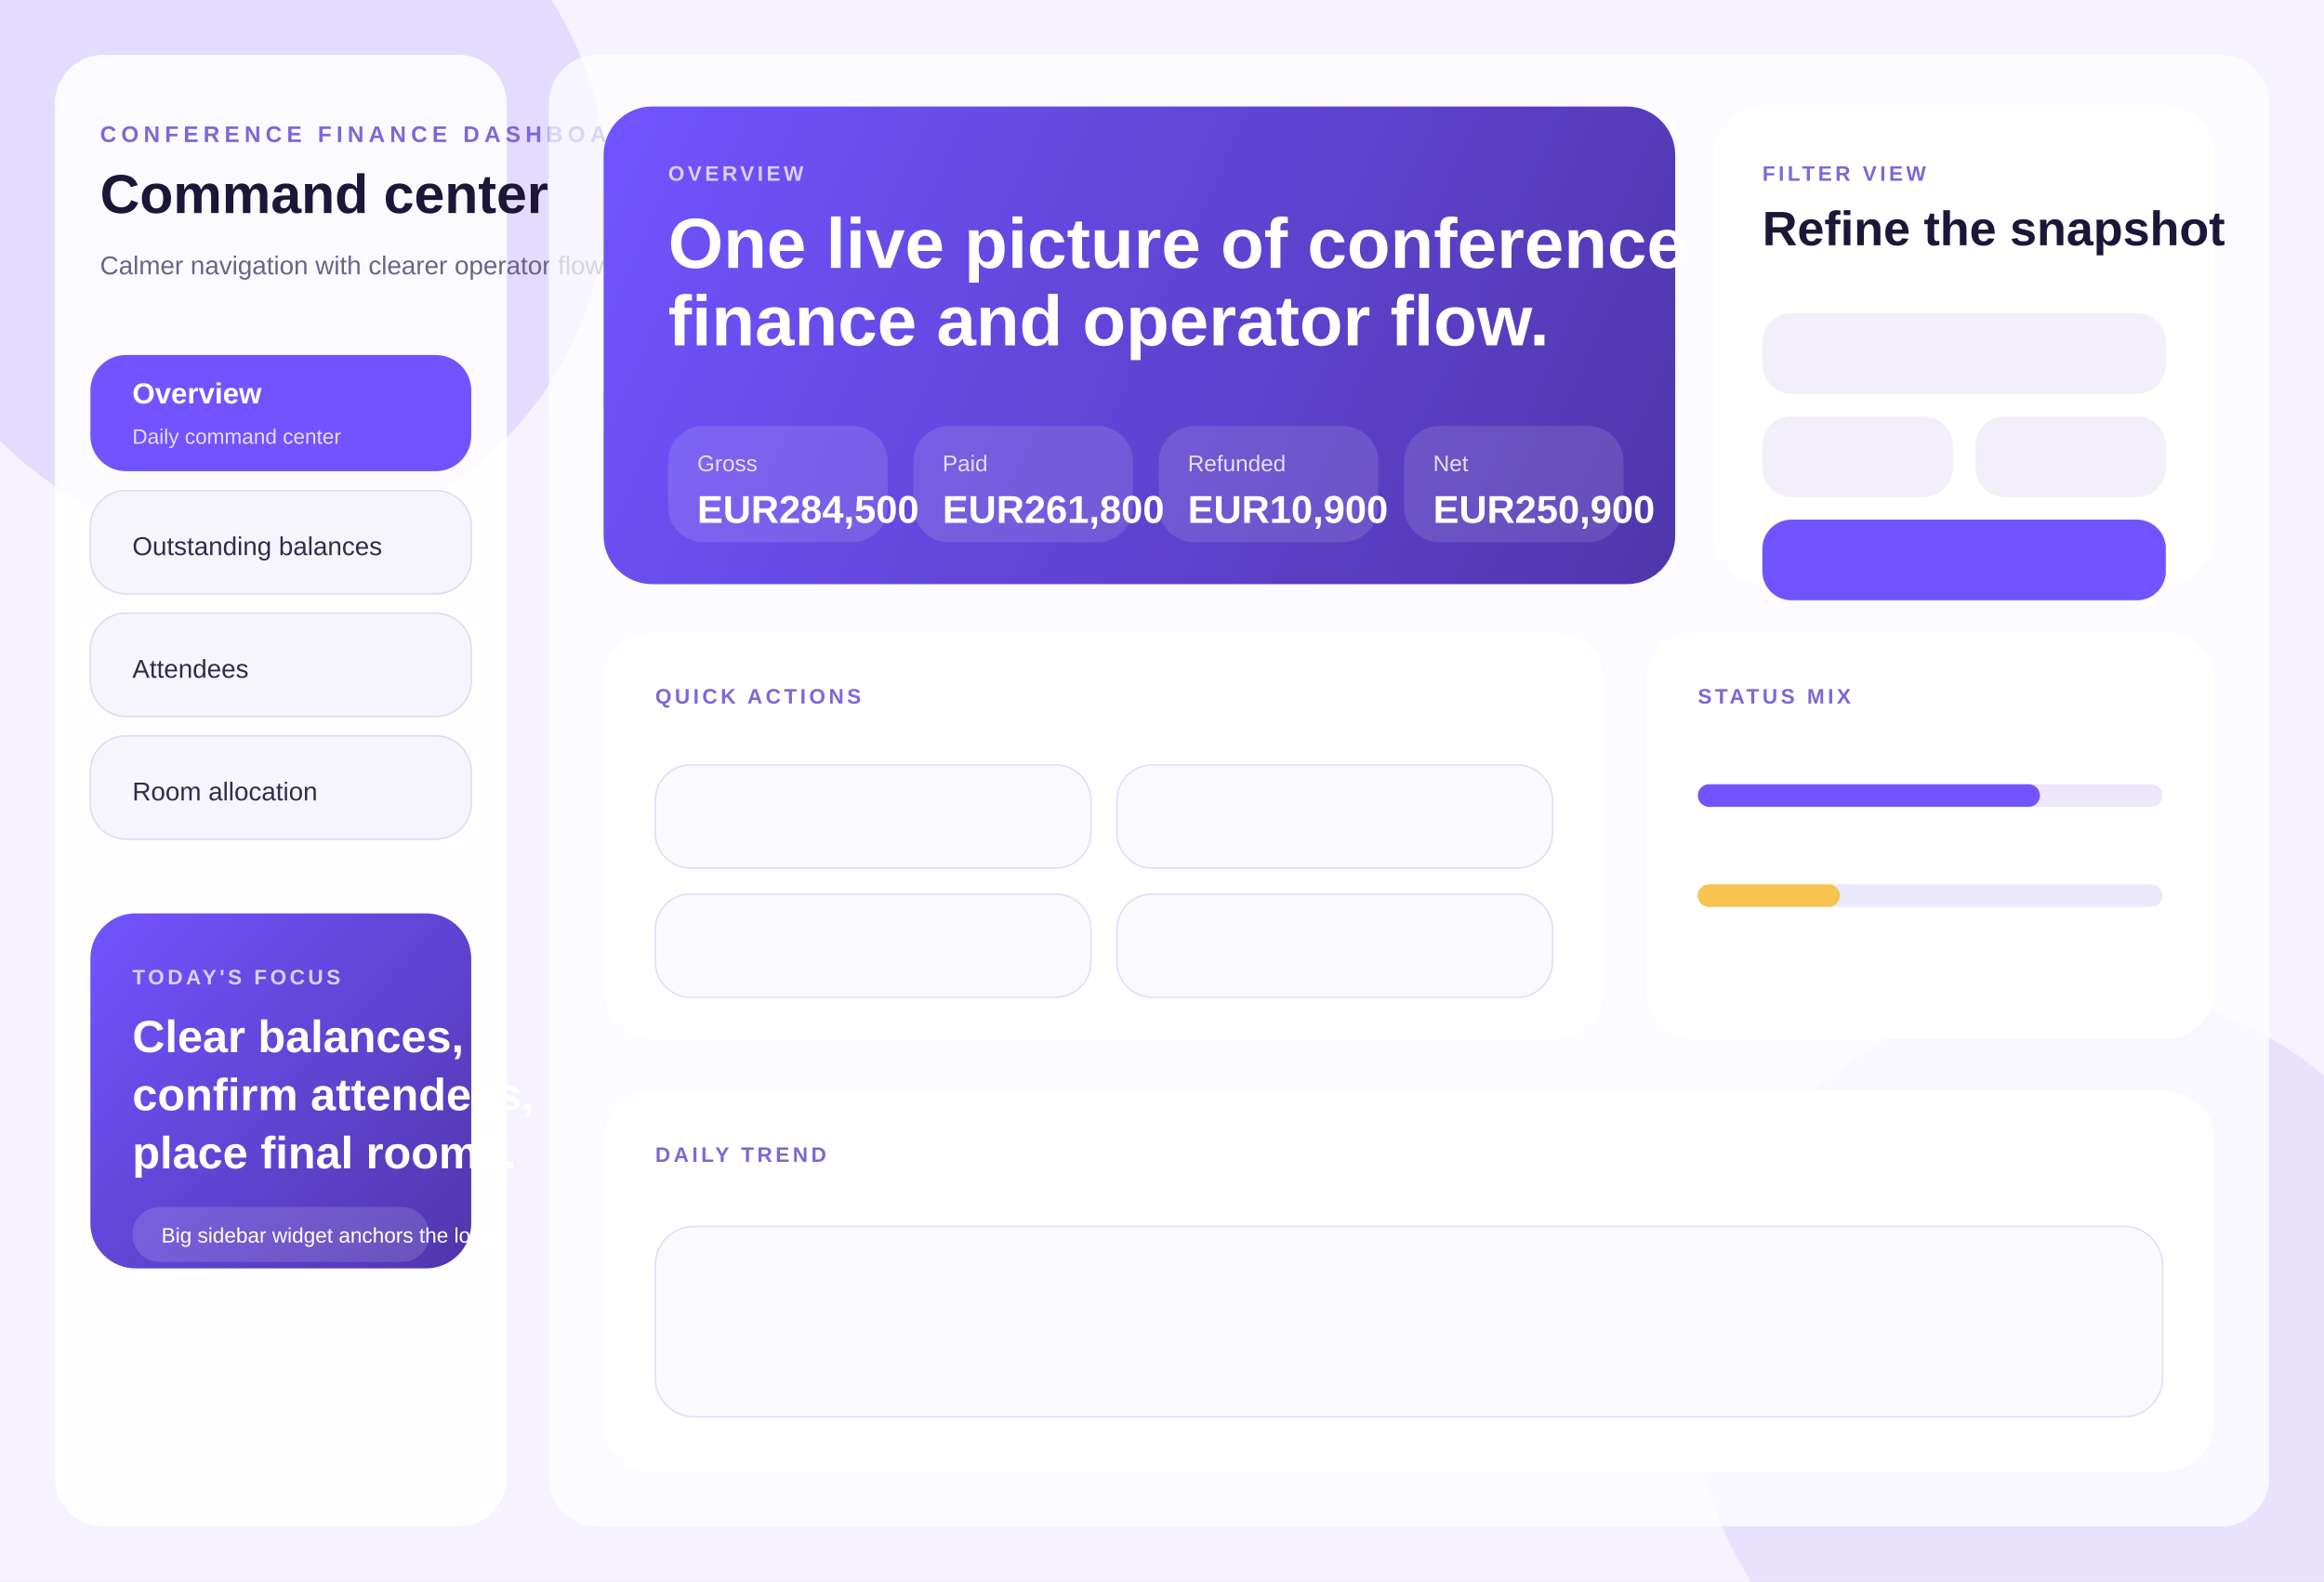
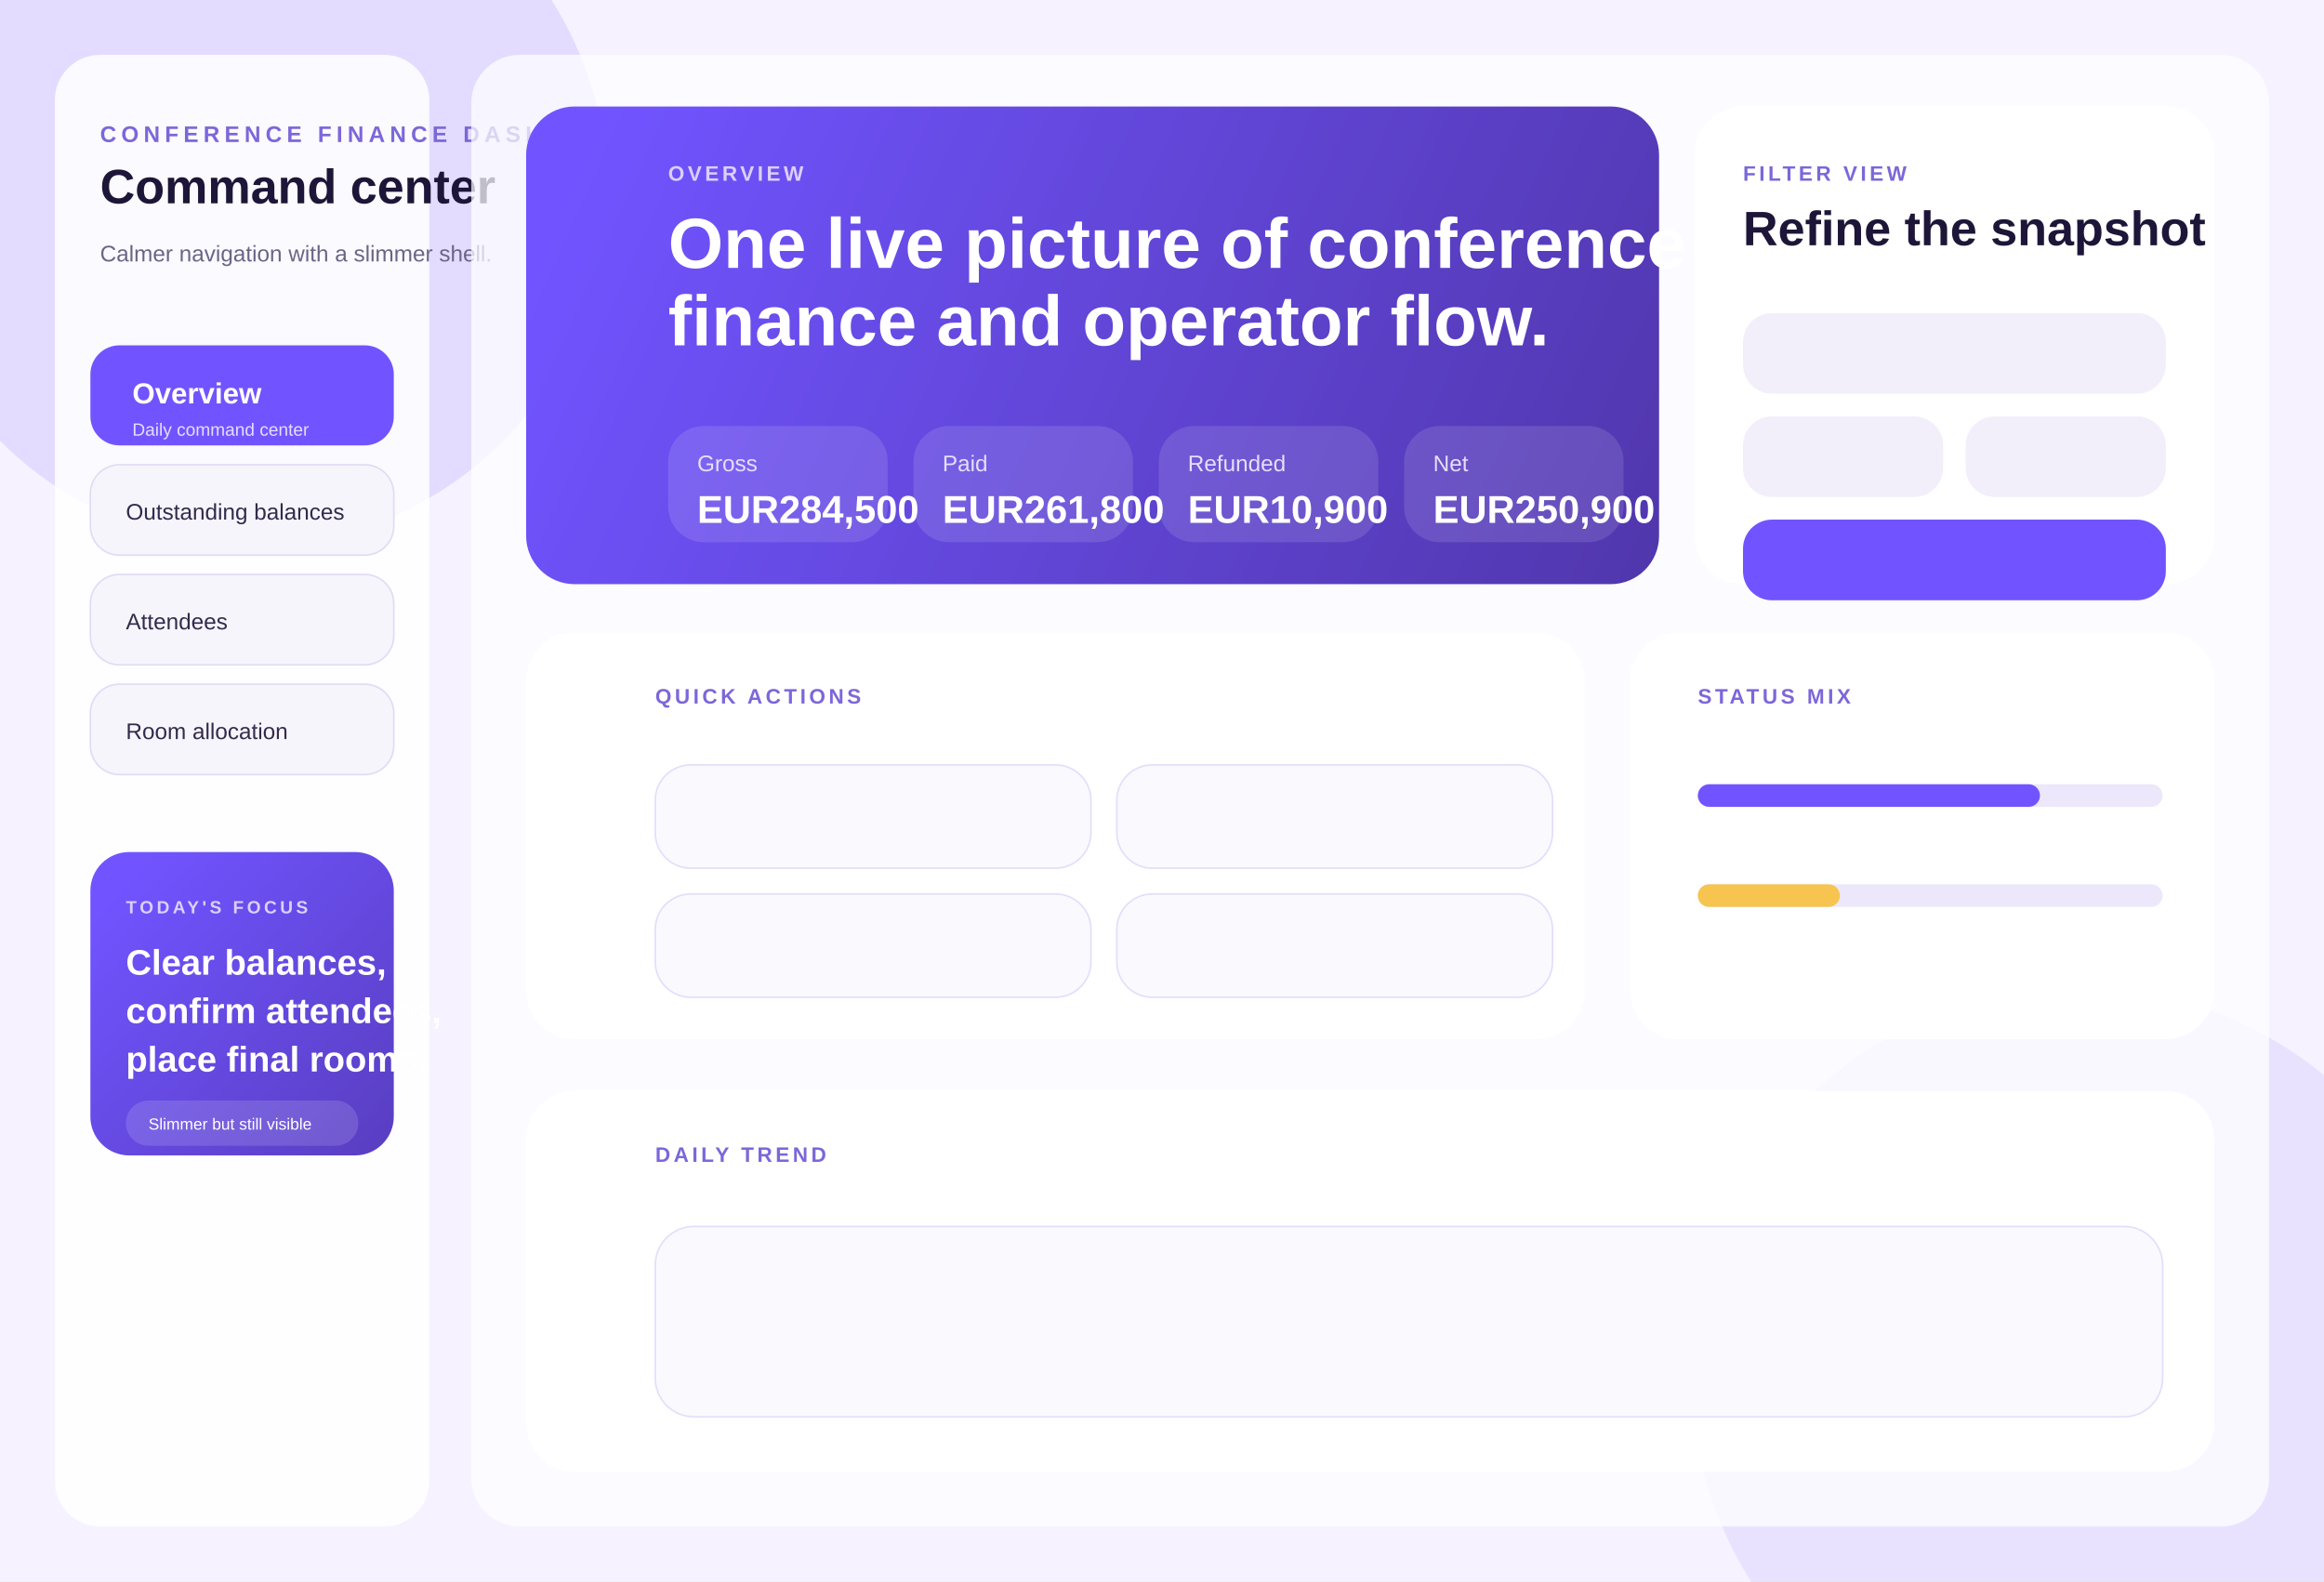
<svg xmlns="http://www.w3.org/2000/svg" width="1440" height="980" viewBox="0 0 1440 980" fill="none">
  <rect width="1440" height="980" fill="#F6F2FF" />
  <circle cx="156" cy="118" r="220" fill="#7154FF" fill-opacity="0.14" />
  <circle cx="1288" cy="852" r="240" fill="#7154FF" fill-opacity="0.1" />
-   <rect x="34" y="34" width="280" height="912" rx="30" fill="white" fill-opacity="0.85" />
+   <rect x="34" y="34" width="232" height="912" rx="28" fill="white" fill-opacity="0.85" />
  <text x="62" y="88" fill="#7C67D9" font-size="14" font-family="Arial" font-weight="700" letter-spacing="3">CONFERENCE FINANCE DASHBOARD</text>
-   <text x="62" y="132" fill="#1D1638" font-size="34" font-family="Arial" font-weight="700">Command center</text>
-   <text x="62" y="170" fill="#6B6486" font-size="16" font-family="Arial">Calmer navigation with clearer operator flow.</text>
-   <rect x="56" y="220" width="236" height="72" rx="22" fill="#7154FF" />
+   <text x="62" y="126" fill="#1D1638" font-size="30" font-family="Arial" font-weight="700">Command center</text>
+   <text x="62" y="162" fill="#6B6486" font-size="14" font-family="Arial">Calmer navigation with a slimmer shell.</text>
+   <rect x="56" y="214" width="188" height="62" rx="18" fill="#7154FF" />
  <text x="82" y="250" fill="white" font-size="18" font-family="Arial" font-weight="700">Overview</text>
-   <text x="82" y="275" fill="#E6DEFF" font-size="13" font-family="Arial">Daily command center</text>
-   <rect x="56" y="304" width="236" height="64" rx="22" fill="#F7F5FC" stroke="#E2DBF5" />
-   <rect x="56" y="380" width="236" height="64" rx="22" fill="#F7F5FC" stroke="#E2DBF5" />
-   <rect x="56" y="456" width="236" height="64" rx="22" fill="#F7F5FC" stroke="#E2DBF5" />
-   <text x="82" y="344" fill="#322B4C" font-size="16" font-family="Arial">Outstanding balances</text>
-   <text x="82" y="420" fill="#322B4C" font-size="16" font-family="Arial">Attendees</text>
-   <text x="82" y="496" fill="#322B4C" font-size="16" font-family="Arial">Room allocation</text>
-   <rect x="56" y="566" width="236" height="220" rx="28" fill="url(#sidebarCard)" />
-   <text x="82" y="610" fill="#DCCFFF" font-size="13" font-family="Arial" font-weight="700" letter-spacing="2">TODAY'S FOCUS</text>
-   <text x="82" y="652" fill="white" font-size="28" font-family="Arial" font-weight="700">Clear balances,</text>
-   <text x="82" y="688" fill="white" font-size="28" font-family="Arial" font-weight="700">confirm attendees,</text>
-   <text x="82" y="724" fill="white" font-size="28" font-family="Arial" font-weight="700">place final rooms.</text>
-   <rect x="82" y="748" width="184" height="34" rx="17" fill="white" fill-opacity="0.14" />
-   <text x="100" y="770" fill="white" font-size="13" font-family="Arial">Big sidebar widget anchors the loop</text>
-   <rect x="340" y="34" width="1066" height="912" rx="30" fill="white" fill-opacity="0.72" />
-   <rect x="374" y="66" width="664" height="296" rx="30" fill="url(#heroCard)" />
+   <text x="82" y="270" fill="#E6DEFF" font-size="11" font-family="Arial">Daily command center</text>
+   <rect x="56" y="288" width="188" height="56" rx="18" fill="#F7F5FC" stroke="#E2DBF5" />
+   <rect x="56" y="356" width="188" height="56" rx="18" fill="#F7F5FC" stroke="#E2DBF5" />
+   <rect x="56" y="424" width="188" height="56" rx="18" fill="#F7F5FC" stroke="#E2DBF5" />
+   <text x="78" y="322" fill="#322B4C" font-size="14" font-family="Arial">Outstanding balances</text>
+   <text x="78" y="390" fill="#322B4C" font-size="14" font-family="Arial">Attendees</text>
+   <text x="78" y="458" fill="#322B4C" font-size="14" font-family="Arial">Room allocation</text>
+   <rect x="56" y="528" width="188" height="188" rx="24" fill="url(#sidebarCard)" />
+   <text x="78" y="566" fill="#DCCFFF" font-size="11" font-family="Arial" font-weight="700" letter-spacing="2">TODAY'S FOCUS</text>
+   <text x="78" y="604" fill="white" font-size="22" font-family="Arial" font-weight="700">Clear balances,</text>
+   <text x="78" y="634" fill="white" font-size="22" font-family="Arial" font-weight="700">confirm attendees,</text>
+   <text x="78" y="664" fill="white" font-size="22" font-family="Arial" font-weight="700">place final rooms.</text>
+   <rect x="78" y="682" width="144" height="28" rx="14" fill="white" fill-opacity="0.14" />
+   <text x="92" y="700" fill="white" font-size="10" font-family="Arial">Slimmer but still visible</text>
+   <rect x="292" y="34" width="1114" height="912" rx="30" fill="white" fill-opacity="0.72" />
+   <rect x="326" y="66" width="702" height="296" rx="30" fill="url(#heroCard)" />
  <text x="414" y="112" fill="#DCCFFF" font-size="13" font-family="Arial" font-weight="700" letter-spacing="2">OVERVIEW</text>
  <text x="414" y="166" fill="white" font-size="44" font-family="Arial" font-weight="700">One live picture of conference</text>
  <text x="414" y="214" fill="white" font-size="44" font-family="Arial" font-weight="700">finance and operator flow.</text>
  <rect x="414" y="264" width="136" height="72" rx="22" fill="white" fill-opacity="0.12" />
  <rect x="566" y="264" width="136" height="72" rx="22" fill="white" fill-opacity="0.12" />
  <rect x="718" y="264" width="136" height="72" rx="22" fill="white" fill-opacity="0.12" />
  <rect x="870" y="264" width="136" height="72" rx="22" fill="white" fill-opacity="0.12" />
  <text x="432" y="292" fill="#E6DEFF" font-size="14" font-family="Arial">Gross</text>
  <text x="432" y="324" fill="white" font-size="24" font-family="Arial" font-weight="700">EUR284,500</text>
  <text x="584" y="292" fill="#E6DEFF" font-size="14" font-family="Arial">Paid</text>
  <text x="584" y="324" fill="white" font-size="24" font-family="Arial" font-weight="700">EUR261,800</text>
  <text x="736" y="292" fill="#E6DEFF" font-size="14" font-family="Arial">Refunded</text>
  <text x="736" y="324" fill="white" font-size="24" font-family="Arial" font-weight="700">EUR10,900</text>
  <text x="888" y="292" fill="#E6DEFF" font-size="14" font-family="Arial">Net</text>
  <text x="888" y="324" fill="white" font-size="24" font-family="Arial" font-weight="700">EUR250,900</text>
-   <rect x="1062" y="66" width="310" height="296" rx="30" fill="white" />
-   <text x="1092" y="112" fill="#7C67D9" font-size="13" font-family="Arial" font-weight="700" letter-spacing="2">FILTER VIEW</text>
-   <text x="1092" y="152" fill="#1D1638" font-size="30" font-family="Arial" font-weight="700">Refine the snapshot</text>
-   <rect x="1092" y="194" width="250" height="50" rx="18" fill="#F2EFFB" />
-   <rect x="1092" y="258" width="118" height="50" rx="18" fill="#F2EFFB" />
-   <rect x="1224" y="258" width="118" height="50" rx="18" fill="#F2EFFB" />
-   <rect x="1092" y="322" width="250" height="50" rx="18" fill="#7154FF" />
-   <rect x="374" y="392" width="620" height="252" rx="30" fill="white" />
+   <rect x="1050" y="66" width="322" height="296" rx="30" fill="white" />
+   <text x="1080" y="112" fill="#7C67D9" font-size="13" font-family="Arial" font-weight="700" letter-spacing="2">FILTER VIEW</text>
+   <text x="1080" y="152" fill="#1D1638" font-size="30" font-family="Arial" font-weight="700">Refine the snapshot</text>
+   <rect x="1080" y="194" width="262" height="50" rx="18" fill="#F2EFFB" />
+   <rect x="1080" y="258" width="124" height="50" rx="18" fill="#F2EFFB" />
+   <rect x="1218" y="258" width="124" height="50" rx="18" fill="#F2EFFB" />
+   <rect x="1080" y="322" width="262" height="50" rx="18" fill="#7154FF" />
+   <rect x="326" y="392" width="656" height="252" rx="30" fill="white" />
  <text x="406" y="436" fill="#7C67D9" font-size="13" font-family="Arial" font-weight="700" letter-spacing="2">QUICK ACTIONS</text>
  <rect x="406" y="474" width="270" height="64" rx="22" fill="#FAF9FE" stroke="#E5DDFB" />
  <rect x="692" y="474" width="270" height="64" rx="22" fill="#FAF9FE" stroke="#E5DDFB" />
  <rect x="406" y="554" width="270" height="64" rx="22" fill="#FAF9FE" stroke="#E5DDFB" />
  <rect x="692" y="554" width="270" height="64" rx="22" fill="#FAF9FE" stroke="#E5DDFB" />
-   <rect x="1020" y="392" width="352" height="252" rx="30" fill="white" />
+   <rect x="1010" y="392" width="362" height="252" rx="30" fill="white" />
  <text x="1052" y="436" fill="#7C67D9" font-size="13" font-family="Arial" font-weight="700" letter-spacing="2">STATUS MIX</text>
  <rect x="1052" y="486" width="288" height="14" rx="7" fill="#ECE7FB" />
  <rect x="1052" y="486" width="212" height="14" rx="7" fill="#7154FF" />
  <rect x="1052" y="548" width="288" height="14" rx="7" fill="#ECE7FB" />
  <rect x="1052" y="548" width="88" height="14" rx="7" fill="#F6C44F" />
-   <rect x="374" y="676" width="998" height="236" rx="30" fill="white" />
+   <rect x="326" y="676" width="1046" height="236" rx="30" fill="white" />
  <text x="406" y="720" fill="#7C67D9" font-size="13" font-family="Arial" font-weight="700" letter-spacing="2">DAILY TREND</text>
  <rect x="406" y="760" width="934" height="118" rx="24" fill="#FAF9FE" stroke="#E5DDFB" />
  <defs>
    <linearGradient id="sidebarCard" x1="56" y1="566" x2="292" y2="786" gradientUnits="userSpaceOnUse">
      <stop stop-color="#7154FF" />
      <stop offset="1" stop-color="#5036AB" />
    </linearGradient>
    <linearGradient id="heroCard" x1="374" y1="66" x2="1038" y2="362" gradientUnits="userSpaceOnUse">
      <stop stop-color="#7154FF" />
      <stop offset="1" stop-color="#5036AB" />
    </linearGradient>
  </defs>
</svg>
